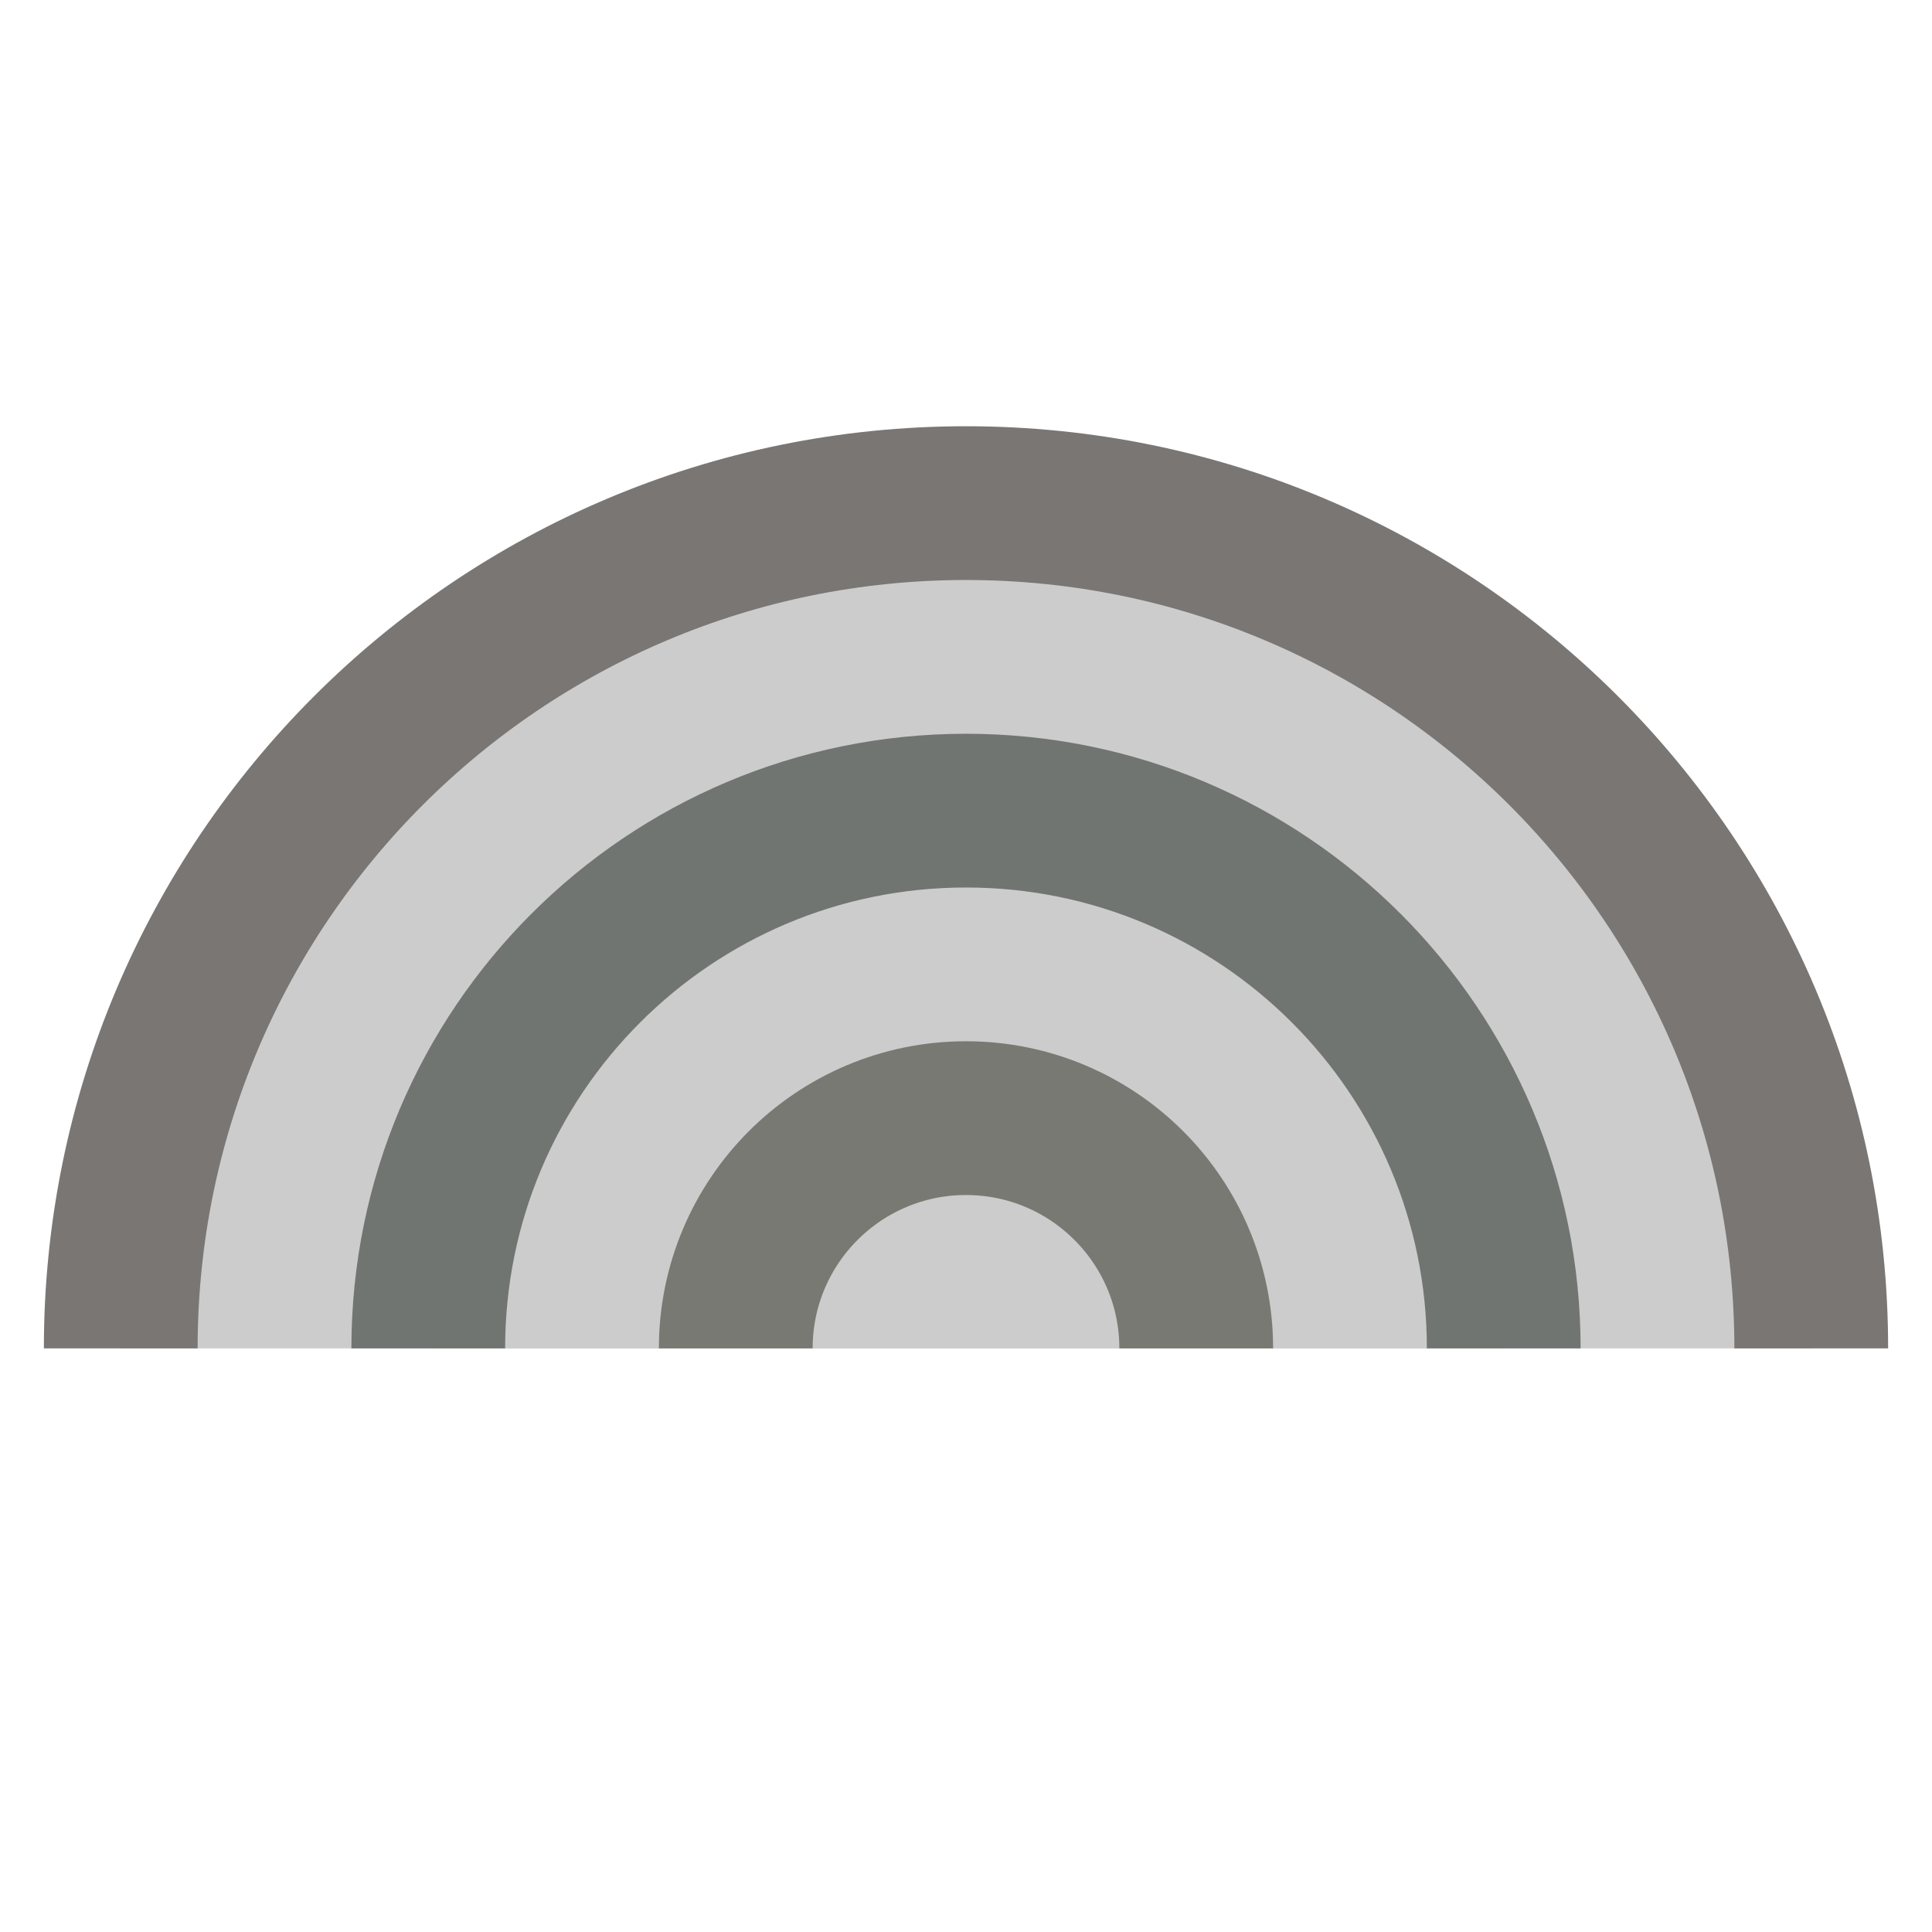
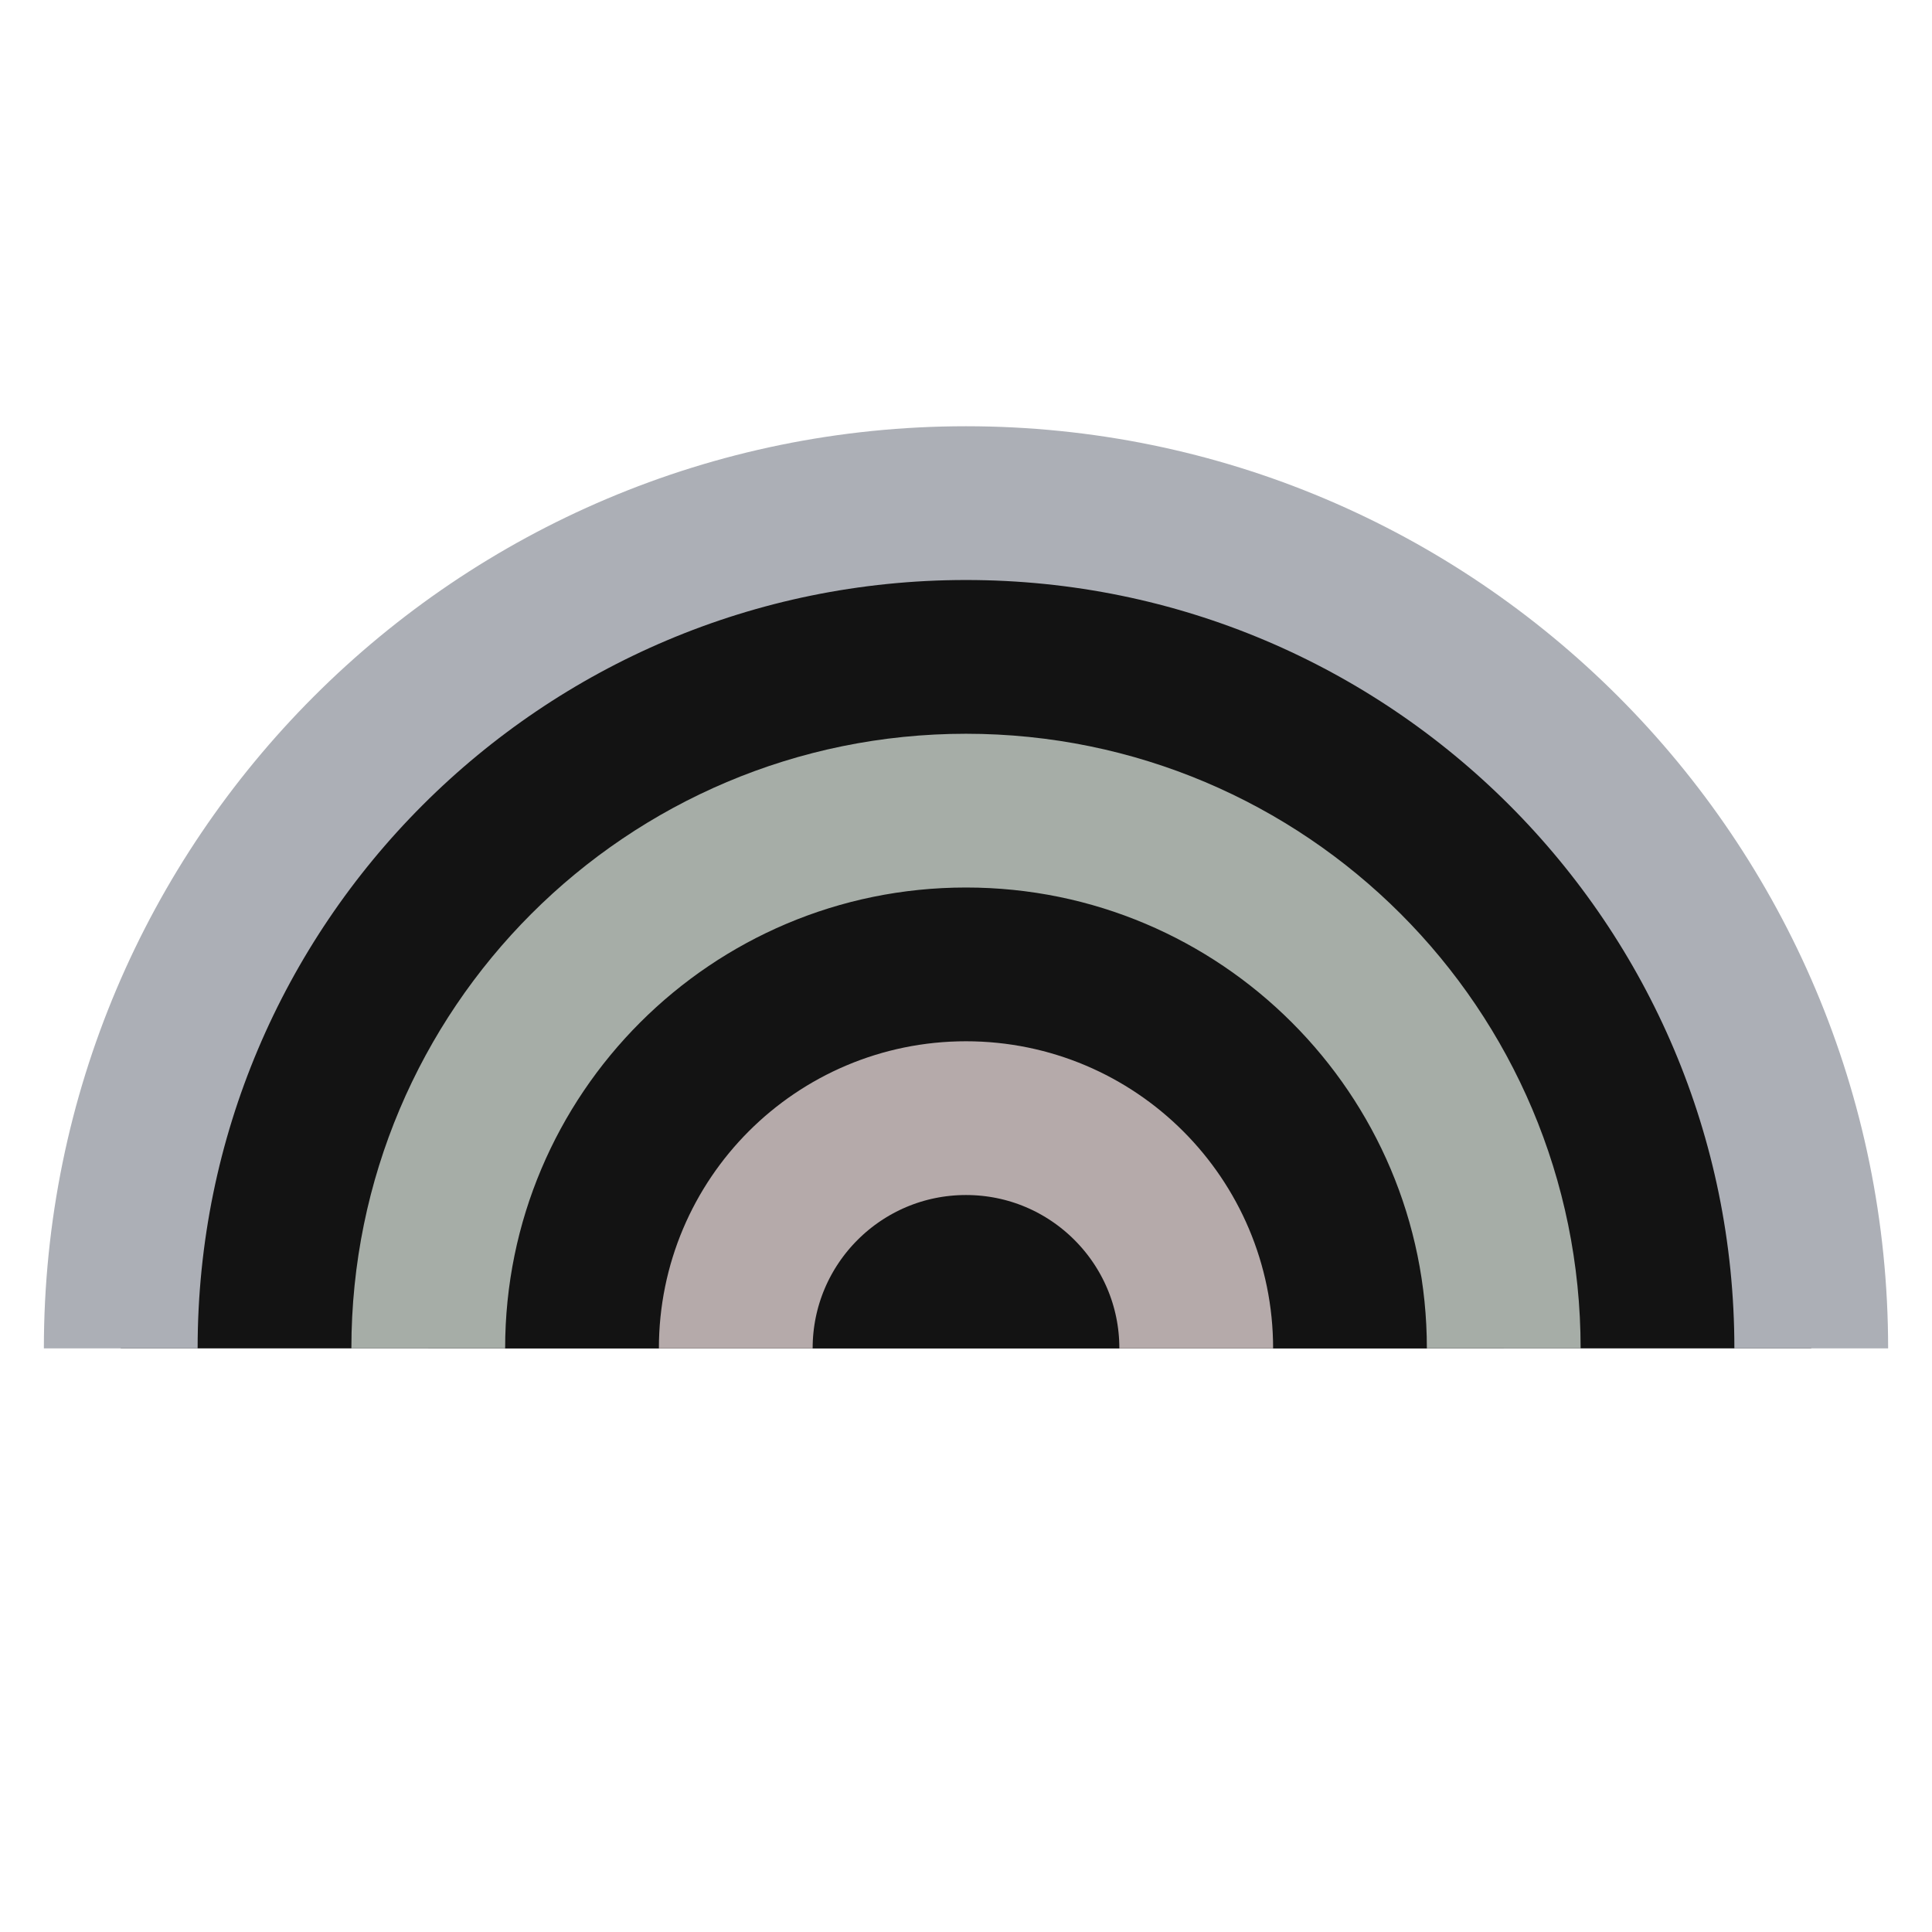
<svg xmlns="http://www.w3.org/2000/svg" width="800px" height="800px" viewBox="0 0 24 24" id="Layer_1" data-name="Layer 1" version="1.1">
  <defs id="defs1">
    <style id="style1">.cls-1{fill:none;stroke:#020202;stroke-miterlimit:10;stroke-width:1.91px;}</style>
  </defs>
-   <path class="cls-1" d="M1.5,16.75a10.5,10.5,0,0,1,21,0" id="path1" style="fill:#cccccc;stroke:#797673;stroke-opacity:1" />
-   <path class="cls-1" d="M5.32,16.75a6.68,6.68,0,0,1,13.36,0" id="path2" style="stroke:#717572;fill:#cccccc;stroke-opacity:1" />
-   <path class="cls-1" d="M9.14,16.75a2.86,2.86,0,0,1,5.72,0" id="path3" style="stroke:#777972;stroke-opacity:1" />
+   <path class="cls-1" d="M1.5,16.75a10.5,10.5,0,0,1,21,0" id="path1" style="fill:#131313;stroke:#acafb6;stroke-opacity:1;fill-opacity:1" />
+   <path class="cls-1" d="M5.32,16.75a6.68,6.68,0,0,1,13.36,0" id="path2" style="stroke:#a6ada7;fill:#131313;stroke-opacity:1" />
+   <path class="cls-1" d="M9.14,16.75a2.86,2.86,0,0,1,5.72,0" id="path3" style="stroke:#b5aaaa;stroke-opacity:1" />
</svg>
